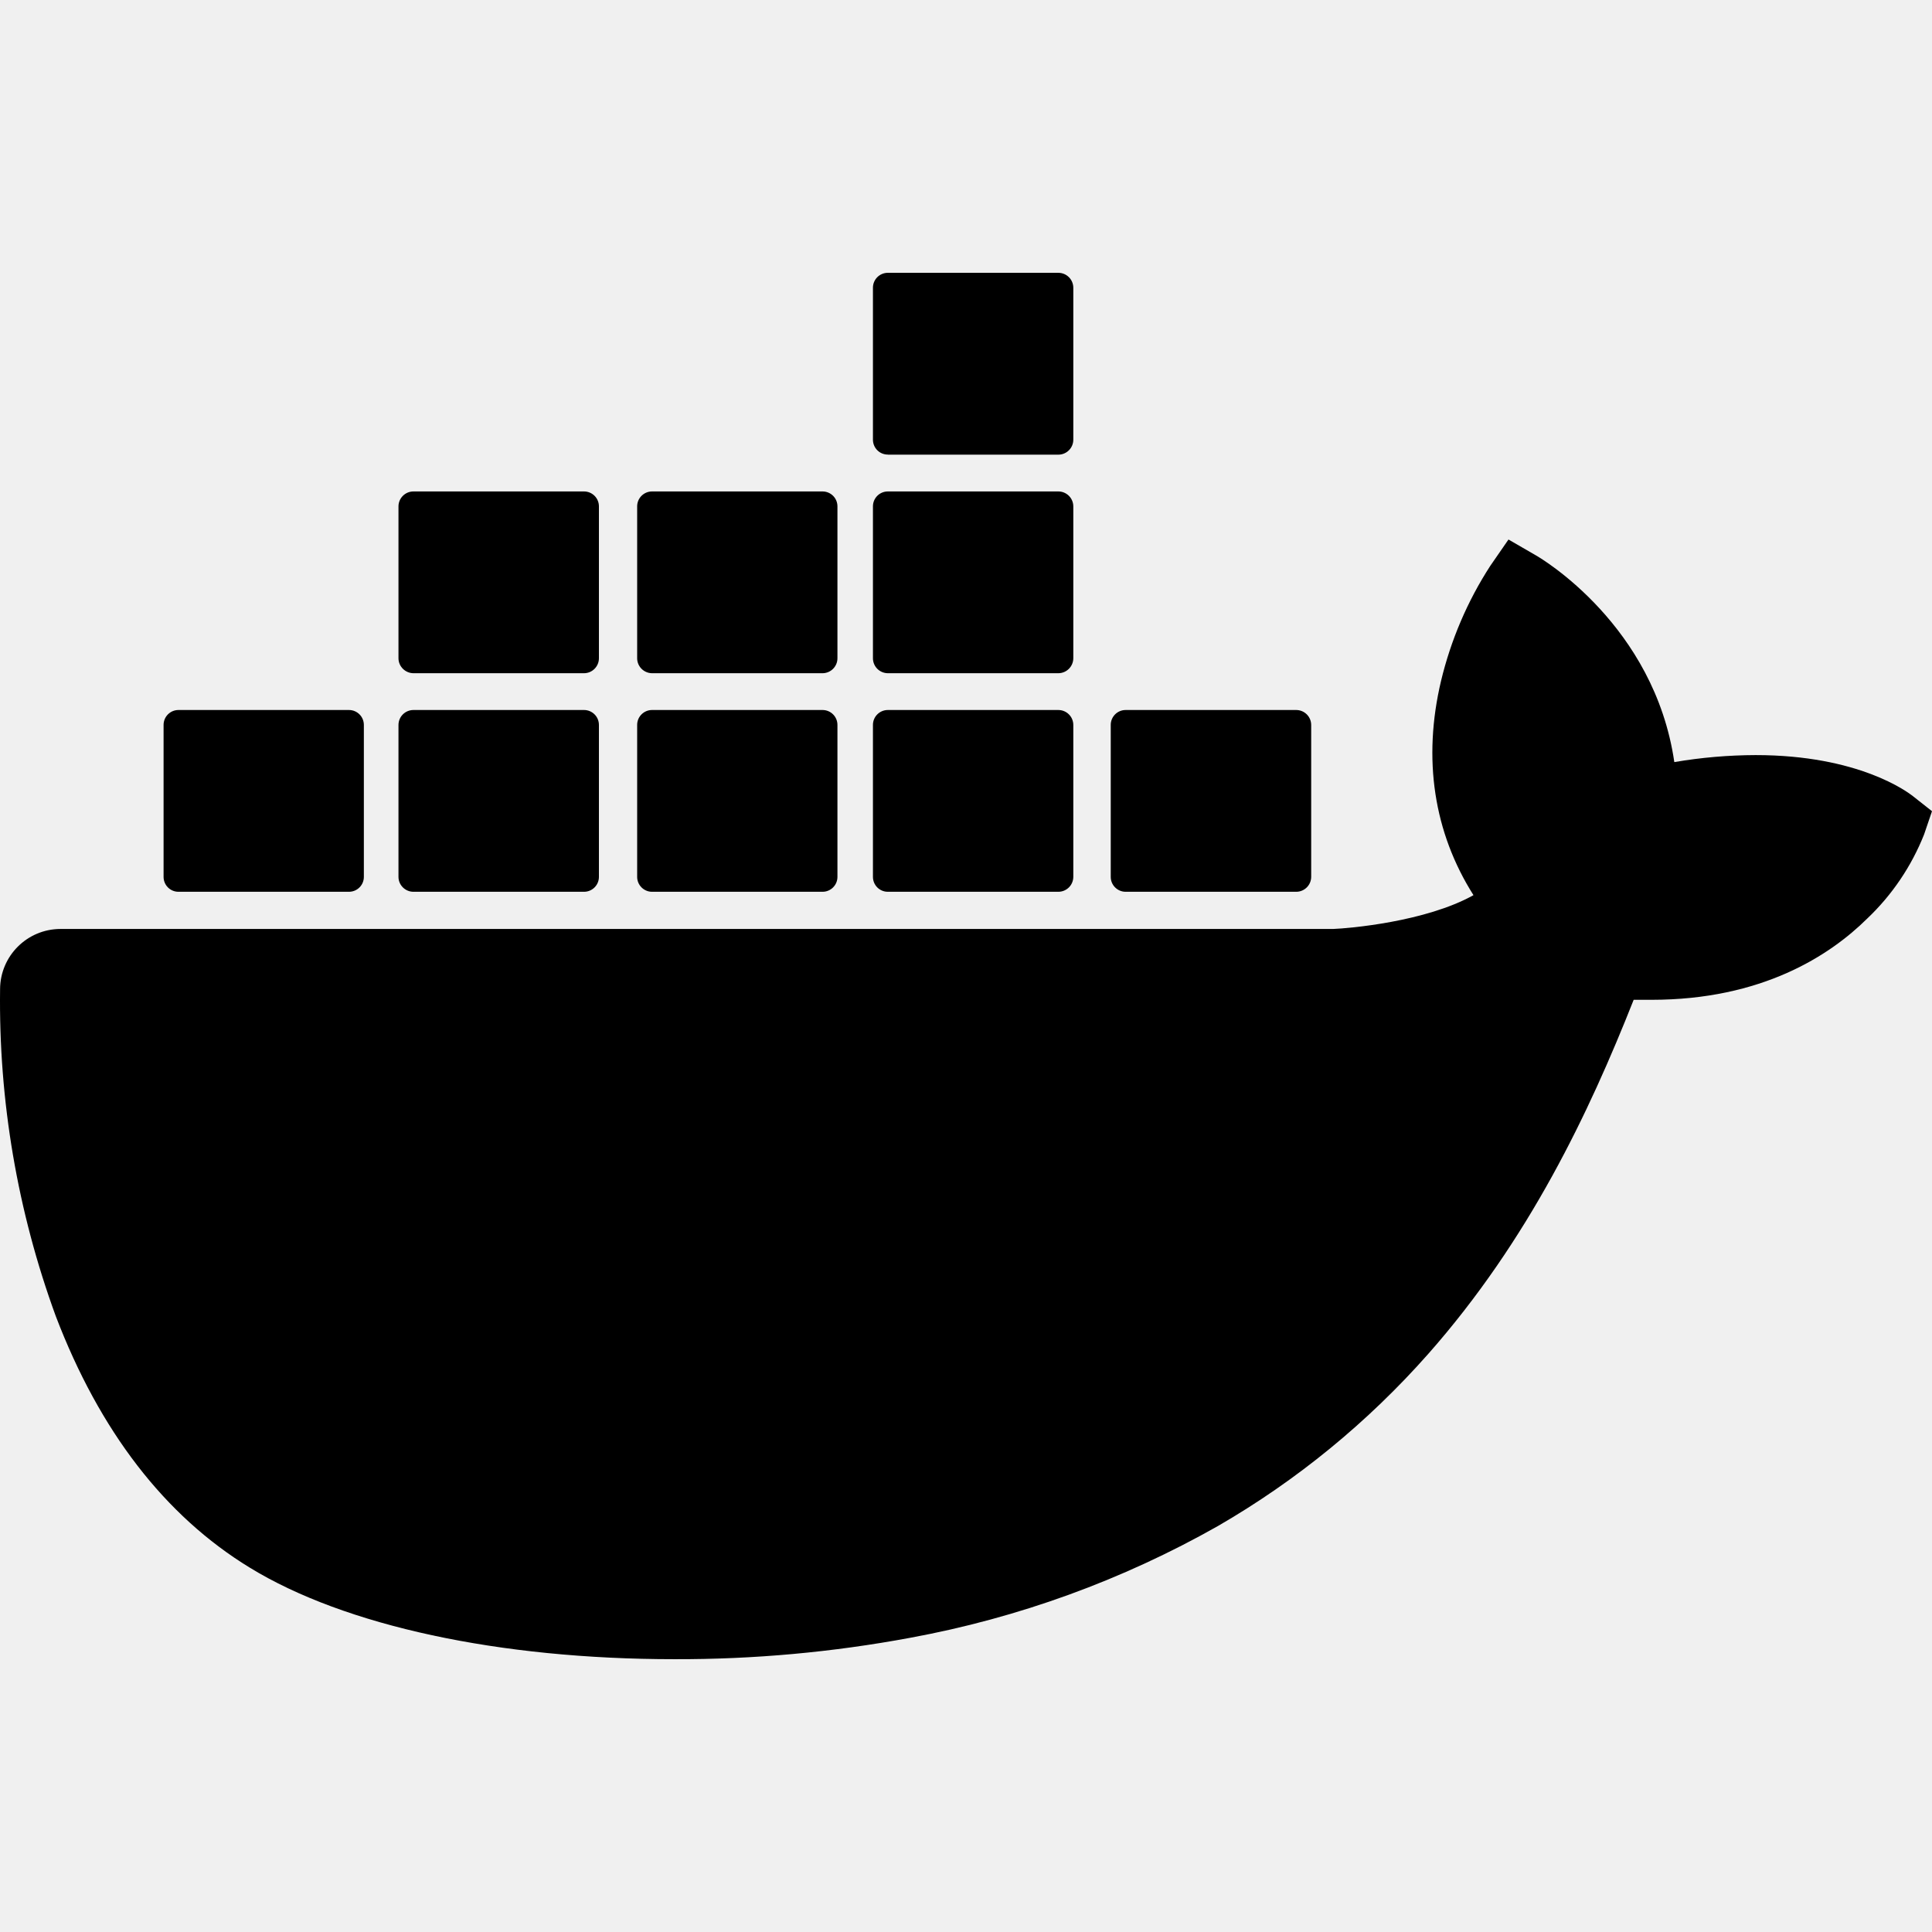
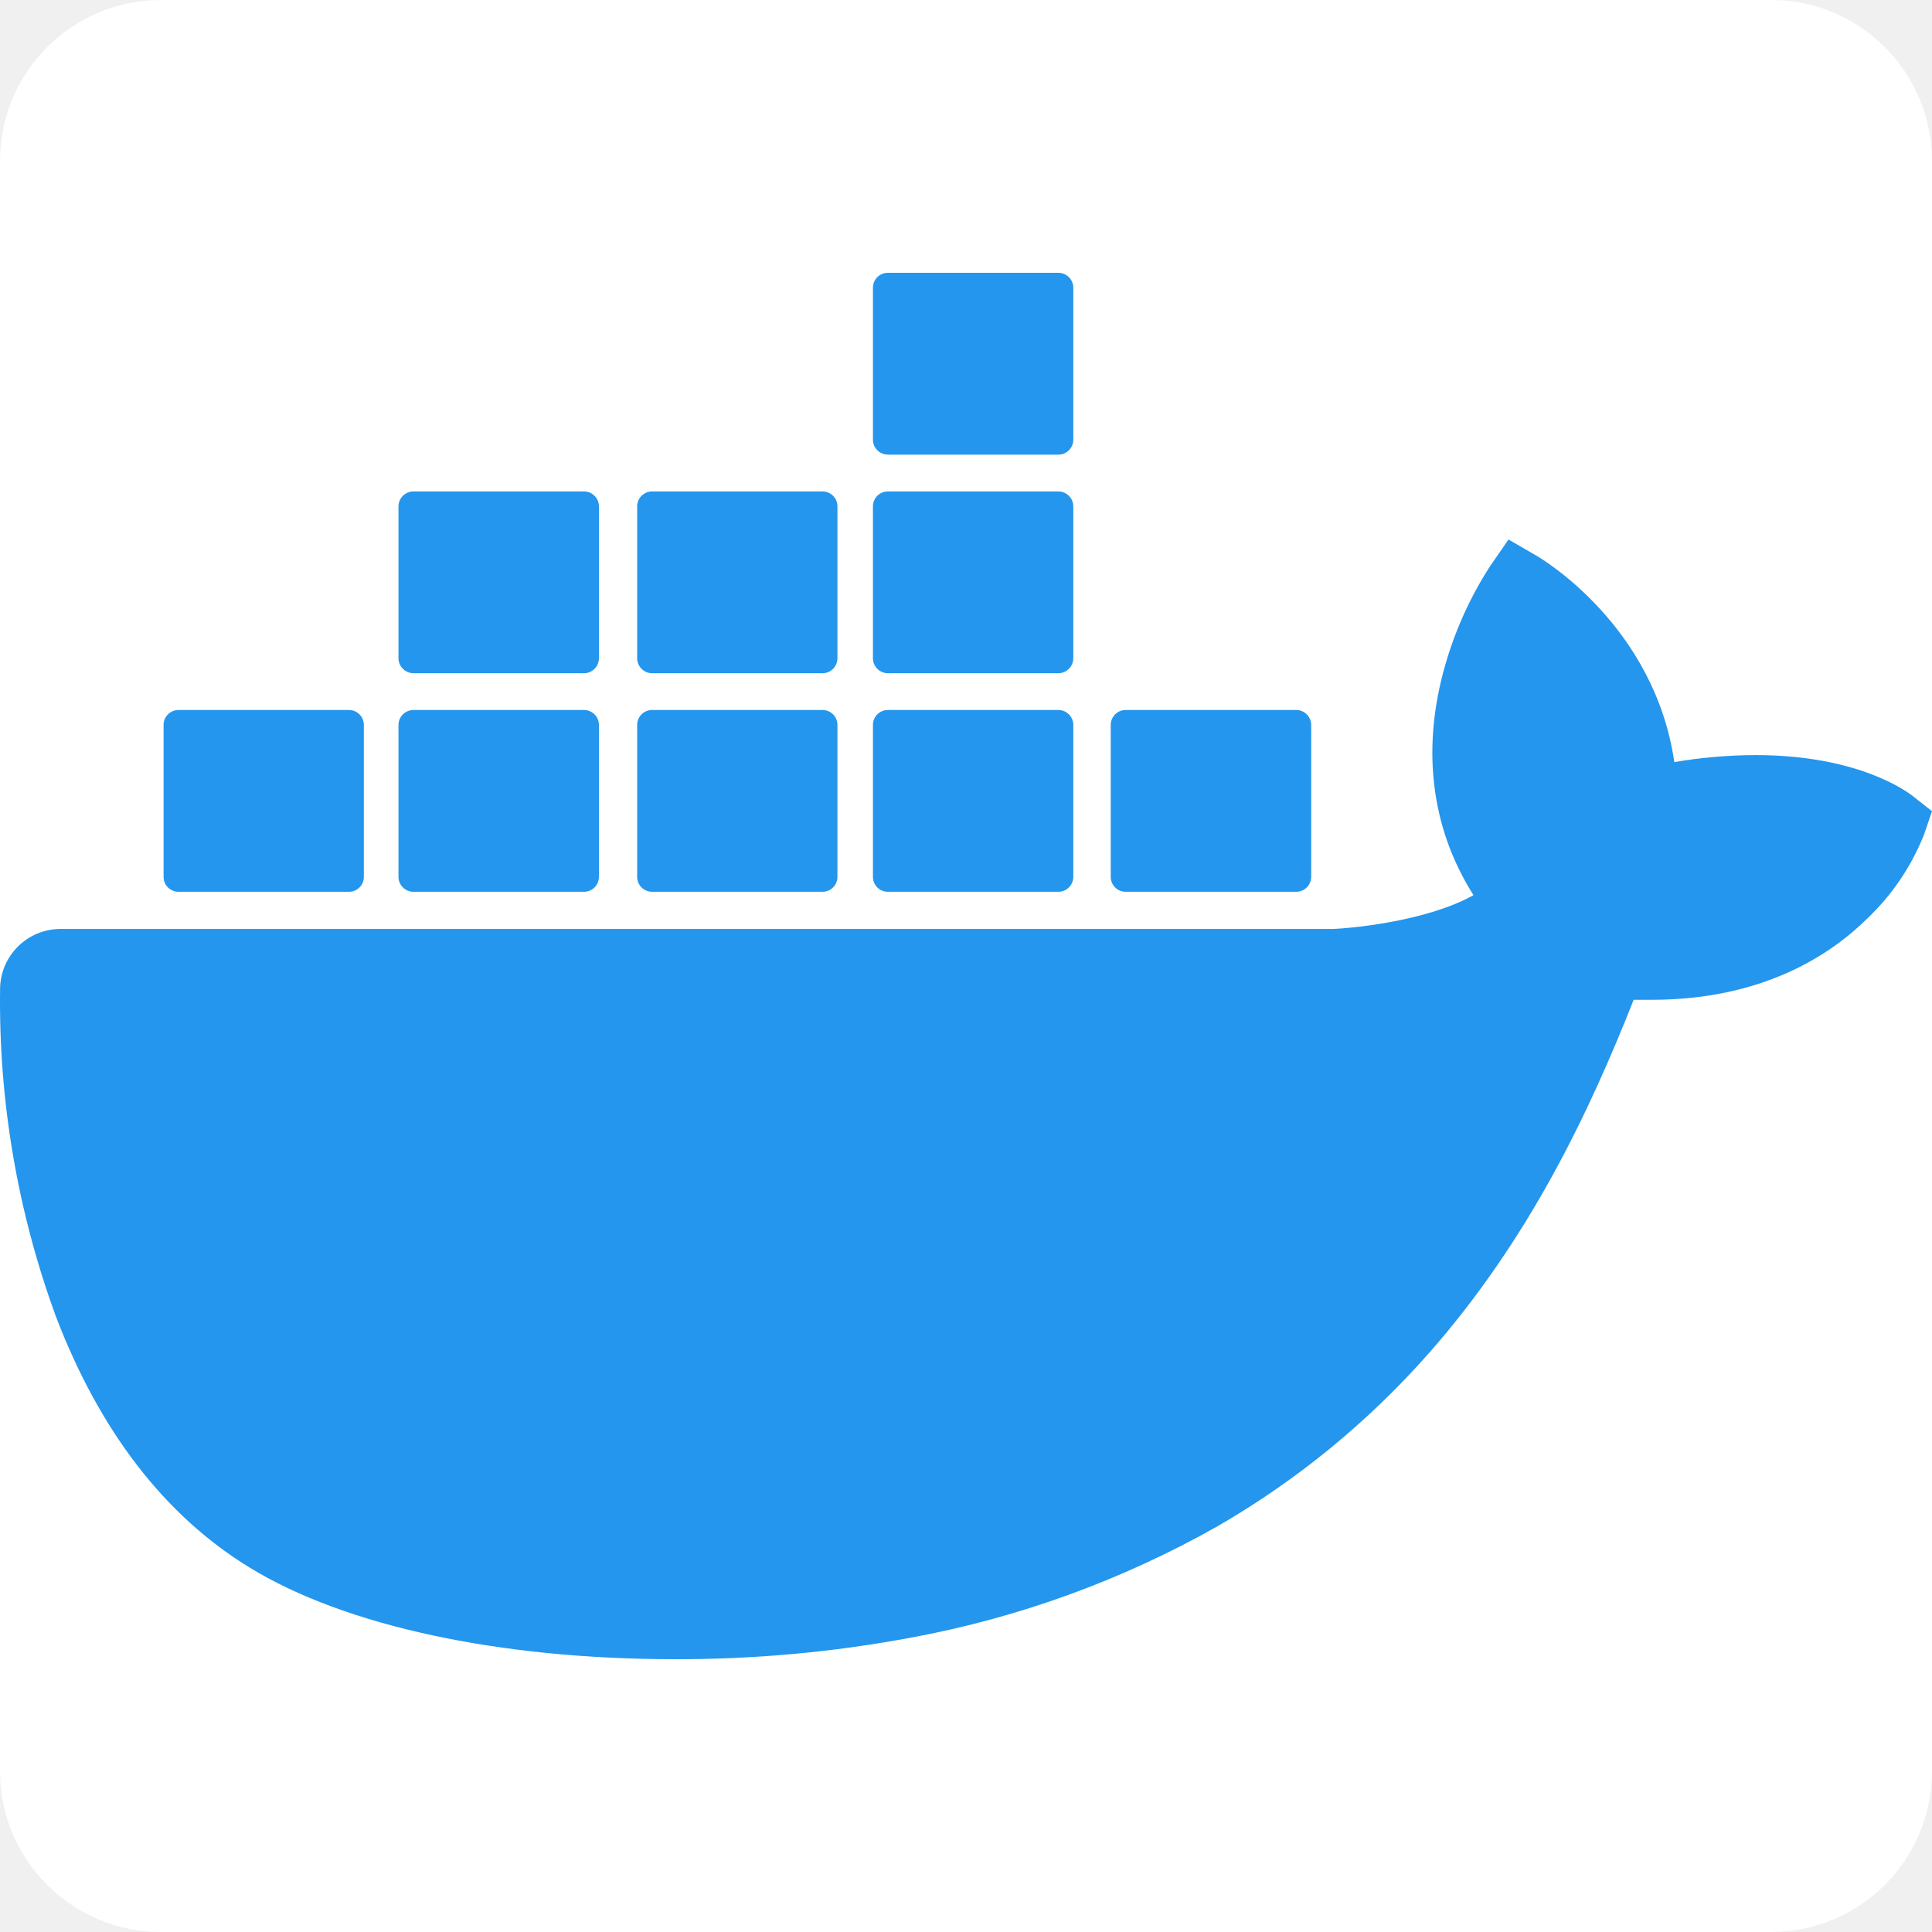
- <svg xmlns="http://www.w3.org/2000/svg" role="img" viewBox="0 0 24 24">
+ <svg xmlns="http://www.w3.org/2000/svg" role="img" viewBox="0 0 24 24" fill="#2496ED">
+   <rect width="24" height="24" rx="2" fill="#ffffff" />
  <path d="M13.983 11.078h2.119a.186.186 0 00.186-.185V9.006a.186.186 0 00-.186-.186h-2.119a.185.185 0 00-.185.185v1.888c0 .102.083.185.185.185m-2.954-5.43h2.118a.186.186 0 00.186-.186V3.574a.186.186 0 00-.186-.185h-2.118a.185.185 0 00-.185.185v1.888c0 .102.082.185.185.185m0 2.716h2.118a.187.187 0 00.186-.186V6.29a.186.186 0 00-.186-.185h-2.118a.185.185 0 00-.185.185v1.887c0 .102.082.185.185.186m-2.93 0h2.12a.186.186 0 00.184-.186V6.29a.185.185 0 00-.185-.185H8.1a.185.185 0 00-.185.185v1.887c0 .102.083.185.185.186m-2.964 0h2.119a.186.186 0 00.185-.186V6.29a.185.185 0 00-.185-.185H5.136a.186.186 0 00-.186.185v1.887c0 .102.084.185.186.186m5.893 2.715h2.118a.186.186 0 00.186-.185V9.006a.186.186 0 00-.186-.186h-2.118a.185.185 0 00-.185.185v1.888c0 .102.082.185.185.185m-2.93 0h2.12a.185.185 0 00.184-.185V9.006a.185.185 0 00-.184-.186h-2.12a.185.185 0 00-.184.185v1.888c0 .102.083.185.185.185m-2.964 0h2.119a.185.185 0 00.185-.185V9.006a.185.185 0 00-.184-.186h-2.12a.186.186 0 00-.186.186v1.887c0 .102.084.185.186.185m-2.92 0h2.12a.185.185 0 00.184-.185V9.006a.185.185 0 00-.184-.186h-2.12a.185.185 0 00-.184.185v1.888c0 .102.082.185.185.185M23.763 9.89c-.065-.051-.672-.51-1.954-.51-.338.001-.676.03-1.01.087-.248-1.7-1.653-2.53-1.716-2.566l-.344-.199-.226.327c-.284.438-.49.922-.612 1.43-.23.97-.09 1.882.403 2.661-.595.332-1.55.413-1.744.42H.751a.751.751 0 00-.75.748 11.376 11.376 0 00.692 4.062c.545 1.428 1.355 2.48 2.41 3.124 1.18.723 3.1 1.137 5.275 1.137.983.003 1.963-.086 2.93-.266a12.248 12.248 0 003.823-1.389c.98-.567 1.86-1.288 2.61-2.136 1.252-1.418 1.998-2.997 2.553-4.4h.221c1.372 0 2.215-.549 2.68-1.009.309-.293.55-.65.707-1.046l.098-.288Z" />
</svg>
